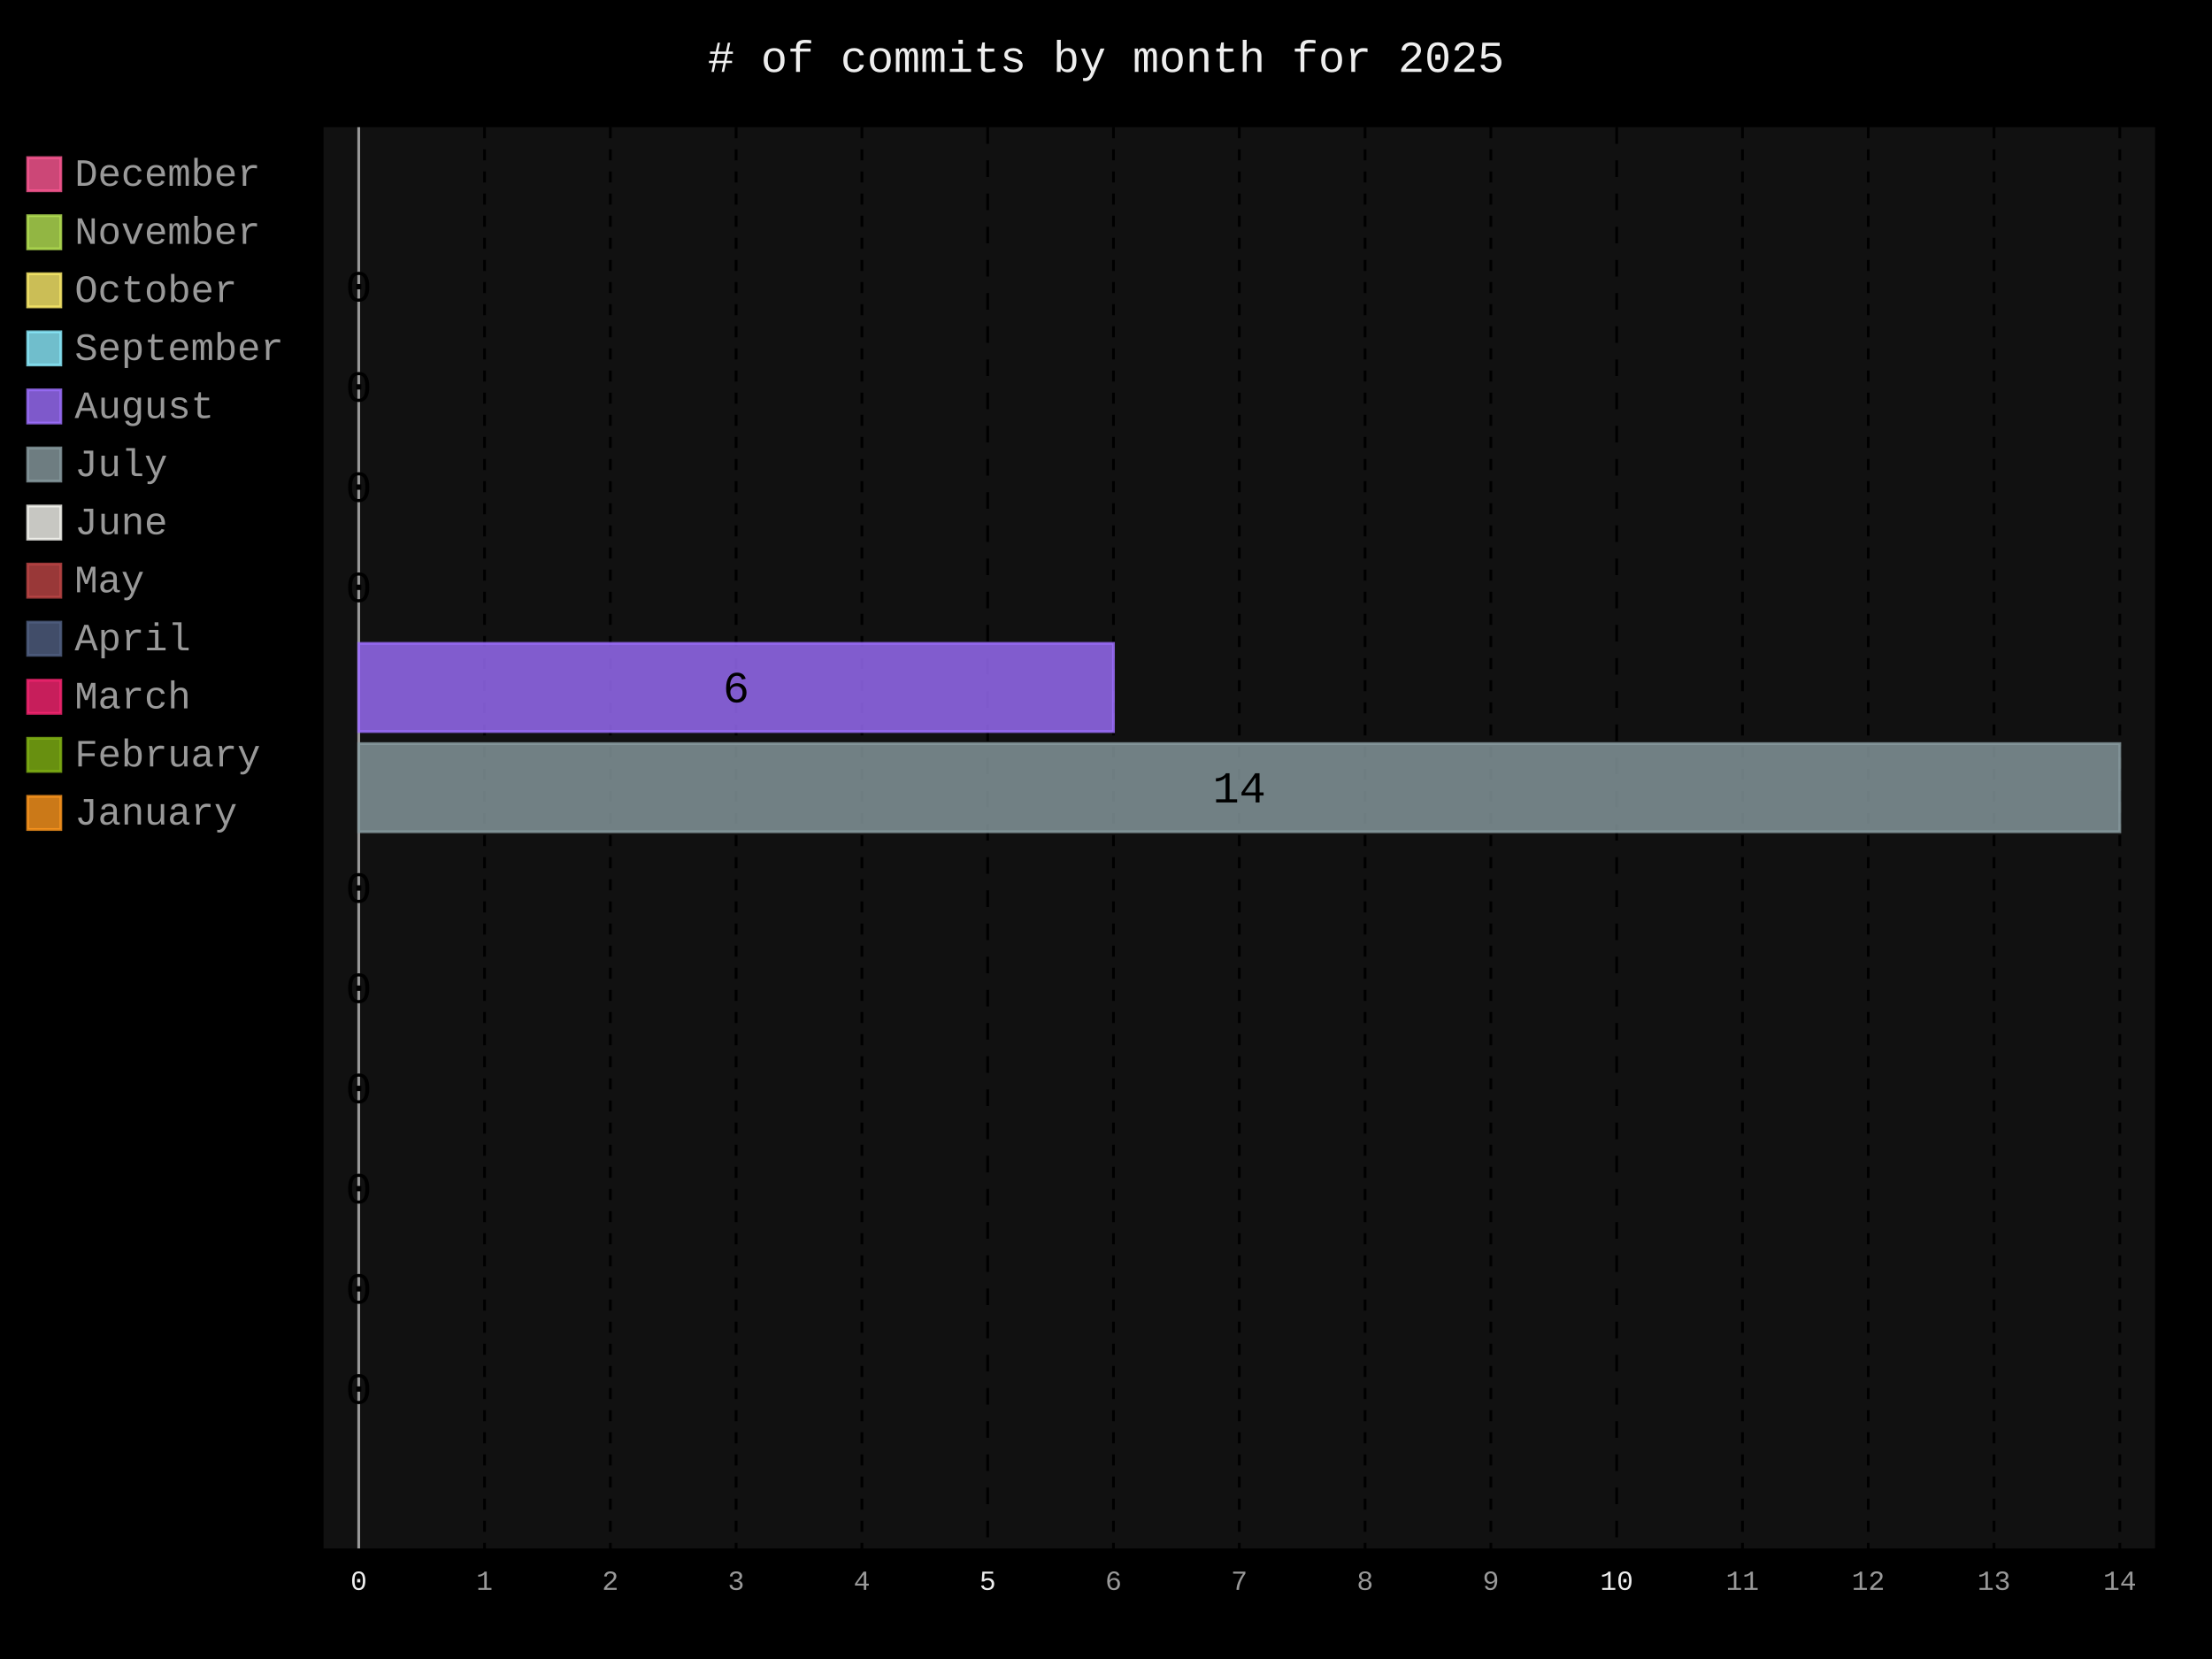
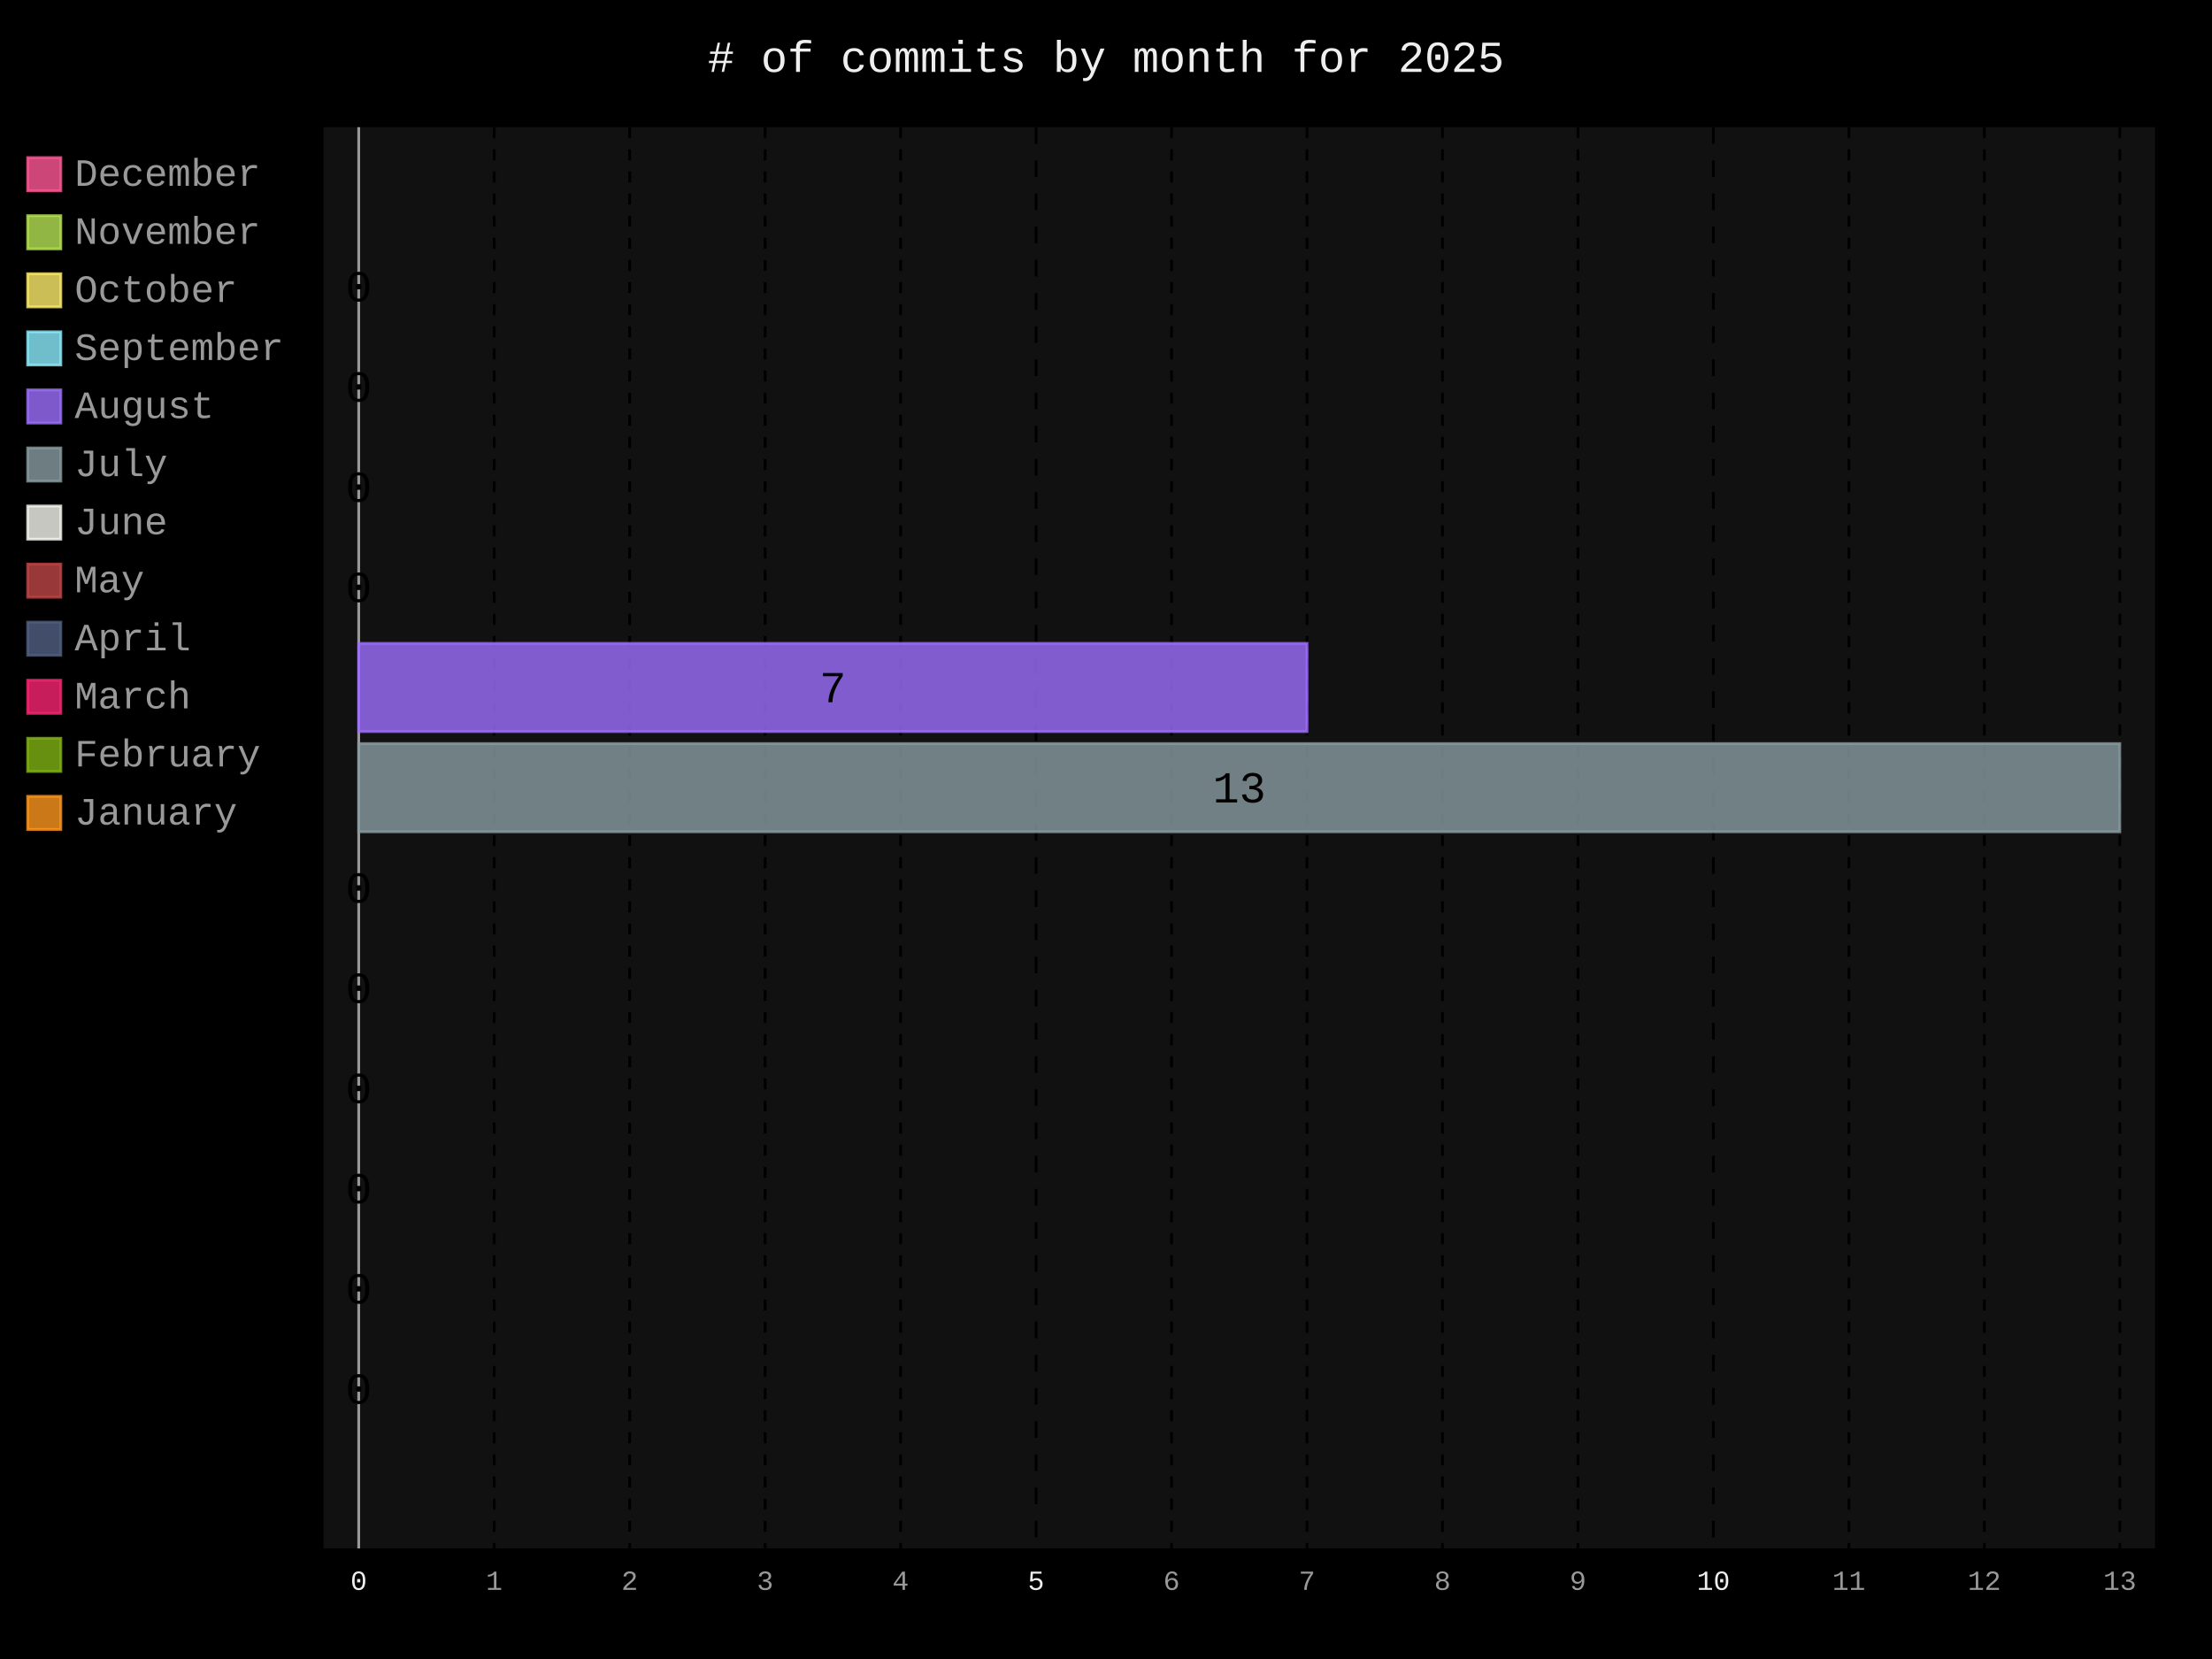
- <svg xmlns="http://www.w3.org/2000/svg" id="chart-4f622cd3-1380-48d0-90e3-47bac4b10264" class="pygal-chart" viewBox="0 0 800 600">
+ <svg xmlns="http://www.w3.org/2000/svg" id="chart-68e7ea5e-b80b-4ed1-b9aa-a1bf94bffd4c" class="pygal-chart" viewBox="0 0 800 600">
  <defs>
-     <style type="text/css">#chart-4f622cd3-1380-48d0-90e3-47bac4b10264{-webkit-user-select:none;-webkit-font-smoothing:antialiased;font-family:Consolas,"Liberation Mono",Menlo,Courier,monospace}#chart-4f622cd3-1380-48d0-90e3-47bac4b10264 .title{font-family:Consolas,"Liberation Mono",Menlo,Courier,monospace;font-size:16px}#chart-4f622cd3-1380-48d0-90e3-47bac4b10264 .legends .legend text{font-family:Consolas,"Liberation Mono",Menlo,Courier,monospace;font-size:14px}#chart-4f622cd3-1380-48d0-90e3-47bac4b10264 .axis text{font-family:Consolas,"Liberation Mono",Menlo,Courier,monospace;font-size:10px}#chart-4f622cd3-1380-48d0-90e3-47bac4b10264 .axis text.major{font-family:Consolas,"Liberation Mono",Menlo,Courier,monospace;font-size:10px}#chart-4f622cd3-1380-48d0-90e3-47bac4b10264 .text-overlay text.value{font-family:Consolas,"Liberation Mono",Menlo,Courier,monospace;font-size:16px}#chart-4f622cd3-1380-48d0-90e3-47bac4b10264 .text-overlay text.label{font-family:Consolas,"Liberation Mono",Menlo,Courier,monospace;font-size:10px}#chart-4f622cd3-1380-48d0-90e3-47bac4b10264 .tooltip{font-family:Consolas,"Liberation Mono",Menlo,Courier,monospace;font-size:14px}#chart-4f622cd3-1380-48d0-90e3-47bac4b10264 text.no_data{font-family:Consolas,"Liberation Mono",Menlo,Courier,monospace;font-size:64px}
- #chart-4f622cd3-1380-48d0-90e3-47bac4b10264{background-color:black}#chart-4f622cd3-1380-48d0-90e3-47bac4b10264 path,#chart-4f622cd3-1380-48d0-90e3-47bac4b10264 line,#chart-4f622cd3-1380-48d0-90e3-47bac4b10264 rect,#chart-4f622cd3-1380-48d0-90e3-47bac4b10264 circle{-webkit-transition:250ms;-moz-transition:250ms;transition:250ms}#chart-4f622cd3-1380-48d0-90e3-47bac4b10264 .graph &gt; .background{fill:black}#chart-4f622cd3-1380-48d0-90e3-47bac4b10264 .plot &gt; .background{fill:#111}#chart-4f622cd3-1380-48d0-90e3-47bac4b10264 .graph{fill:#999}#chart-4f622cd3-1380-48d0-90e3-47bac4b10264 text.no_data{fill:#eee}#chart-4f622cd3-1380-48d0-90e3-47bac4b10264 .title{fill:#eee}#chart-4f622cd3-1380-48d0-90e3-47bac4b10264 .legends .legend text{fill:#999}#chart-4f622cd3-1380-48d0-90e3-47bac4b10264 .legends .legend:hover text{fill:#eee}#chart-4f622cd3-1380-48d0-90e3-47bac4b10264 .axis .line{stroke:#eee}#chart-4f622cd3-1380-48d0-90e3-47bac4b10264 .axis .guide.line{stroke:#555}#chart-4f622cd3-1380-48d0-90e3-47bac4b10264 .axis .major.line{stroke:#999}#chart-4f622cd3-1380-48d0-90e3-47bac4b10264 .axis text.major{fill:#eee}#chart-4f622cd3-1380-48d0-90e3-47bac4b10264 .axis.y .guides:hover .guide.line,#chart-4f622cd3-1380-48d0-90e3-47bac4b10264 .line-graph .axis.x .guides:hover .guide.line,#chart-4f622cd3-1380-48d0-90e3-47bac4b10264 .stackedline-graph .axis.x .guides:hover .guide.line,#chart-4f622cd3-1380-48d0-90e3-47bac4b10264 .xy-graph .axis.x .guides:hover .guide.line{stroke:#eee}#chart-4f622cd3-1380-48d0-90e3-47bac4b10264 .axis .guides:hover text{fill:#eee}#chart-4f622cd3-1380-48d0-90e3-47bac4b10264 .reactive{fill-opacity:.8;stroke-opacity:.8;stroke-width:1}#chart-4f622cd3-1380-48d0-90e3-47bac4b10264 .ci{stroke:#999}#chart-4f622cd3-1380-48d0-90e3-47bac4b10264 .reactive.active,#chart-4f622cd3-1380-48d0-90e3-47bac4b10264 .active .reactive{fill-opacity:.4;stroke-opacity:.9;stroke-width:4}#chart-4f622cd3-1380-48d0-90e3-47bac4b10264 .ci .reactive.active{stroke-width:1.5}#chart-4f622cd3-1380-48d0-90e3-47bac4b10264 .series text{fill:#eee}#chart-4f622cd3-1380-48d0-90e3-47bac4b10264 .tooltip rect{fill:#111;stroke:#eee;-webkit-transition:opacity 250ms;-moz-transition:opacity 250ms;transition:opacity 250ms}#chart-4f622cd3-1380-48d0-90e3-47bac4b10264 .tooltip .label{fill:#999}#chart-4f622cd3-1380-48d0-90e3-47bac4b10264 .tooltip .label{fill:#999}#chart-4f622cd3-1380-48d0-90e3-47bac4b10264 .tooltip .legend{font-size:.8em;fill:#555}#chart-4f622cd3-1380-48d0-90e3-47bac4b10264 .tooltip .x_label{font-size:.6em;fill:#eee}#chart-4f622cd3-1380-48d0-90e3-47bac4b10264 .tooltip .xlink{font-size:.5em;text-decoration:underline}#chart-4f622cd3-1380-48d0-90e3-47bac4b10264 .tooltip .value{font-size:1.5em}#chart-4f622cd3-1380-48d0-90e3-47bac4b10264 .bound{font-size:.5em}#chart-4f622cd3-1380-48d0-90e3-47bac4b10264 .max-value{font-size:.75em;fill:#555}#chart-4f622cd3-1380-48d0-90e3-47bac4b10264 .map-element{fill:#111;stroke:#555 !important}#chart-4f622cd3-1380-48d0-90e3-47bac4b10264 .map-element .reactive{fill-opacity:inherit;stroke-opacity:inherit}#chart-4f622cd3-1380-48d0-90e3-47bac4b10264 .color-0,#chart-4f622cd3-1380-48d0-90e3-47bac4b10264 .color-0 a:visited{stroke:#ff5995;fill:#ff5995}#chart-4f622cd3-1380-48d0-90e3-47bac4b10264 .color-1,#chart-4f622cd3-1380-48d0-90e3-47bac4b10264 .color-1 a:visited{stroke:#b6e354;fill:#b6e354}#chart-4f622cd3-1380-48d0-90e3-47bac4b10264 .color-2,#chart-4f622cd3-1380-48d0-90e3-47bac4b10264 .color-2 a:visited{stroke:#feed6c;fill:#feed6c}#chart-4f622cd3-1380-48d0-90e3-47bac4b10264 .color-3,#chart-4f622cd3-1380-48d0-90e3-47bac4b10264 .color-3 a:visited{stroke:#8cedff;fill:#8cedff}#chart-4f622cd3-1380-48d0-90e3-47bac4b10264 .color-4,#chart-4f622cd3-1380-48d0-90e3-47bac4b10264 .color-4 a:visited{stroke:#9e6ffe;fill:#9e6ffe}#chart-4f622cd3-1380-48d0-90e3-47bac4b10264 .color-5,#chart-4f622cd3-1380-48d0-90e3-47bac4b10264 .color-5 a:visited{stroke:#899ca1;fill:#899ca1}#chart-4f622cd3-1380-48d0-90e3-47bac4b10264 .color-6,#chart-4f622cd3-1380-48d0-90e3-47bac4b10264 .color-6 a:visited{stroke:#f8f8f2;fill:#f8f8f2}#chart-4f622cd3-1380-48d0-90e3-47bac4b10264 .color-7,#chart-4f622cd3-1380-48d0-90e3-47bac4b10264 .color-7 a:visited{stroke:#bf4646;fill:#bf4646}#chart-4f622cd3-1380-48d0-90e3-47bac4b10264 .color-8,#chart-4f622cd3-1380-48d0-90e3-47bac4b10264 .color-8 a:visited{stroke:#516083;fill:#516083}#chart-4f622cd3-1380-48d0-90e3-47bac4b10264 .color-9,#chart-4f622cd3-1380-48d0-90e3-47bac4b10264 .color-9 a:visited{stroke:#f92672;fill:#f92672}#chart-4f622cd3-1380-48d0-90e3-47bac4b10264 .color-10,#chart-4f622cd3-1380-48d0-90e3-47bac4b10264 .color-10 a:visited{stroke:#82b414;fill:#82b414}#chart-4f622cd3-1380-48d0-90e3-47bac4b10264 .color-11,#chart-4f622cd3-1380-48d0-90e3-47bac4b10264 .color-11 a:visited{stroke:#fd971f;fill:#fd971f}#chart-4f622cd3-1380-48d0-90e3-47bac4b10264 .text-overlay .color-0 text{fill:black}#chart-4f622cd3-1380-48d0-90e3-47bac4b10264 .text-overlay .color-1 text{fill:black}#chart-4f622cd3-1380-48d0-90e3-47bac4b10264 .text-overlay .color-2 text{fill:black}#chart-4f622cd3-1380-48d0-90e3-47bac4b10264 .text-overlay .color-3 text{fill:black}#chart-4f622cd3-1380-48d0-90e3-47bac4b10264 .text-overlay .color-4 text{fill:black}#chart-4f622cd3-1380-48d0-90e3-47bac4b10264 .text-overlay .color-5 text{fill:black}#chart-4f622cd3-1380-48d0-90e3-47bac4b10264 .text-overlay .color-6 text{fill:black}#chart-4f622cd3-1380-48d0-90e3-47bac4b10264 .text-overlay .color-7 text{fill:black}#chart-4f622cd3-1380-48d0-90e3-47bac4b10264 .text-overlay .color-8 text{fill:black}#chart-4f622cd3-1380-48d0-90e3-47bac4b10264 .text-overlay .color-9 text{fill:black}#chart-4f622cd3-1380-48d0-90e3-47bac4b10264 .text-overlay .color-10 text{fill:black}#chart-4f622cd3-1380-48d0-90e3-47bac4b10264 .text-overlay .color-11 text{fill:black}
- #chart-4f622cd3-1380-48d0-90e3-47bac4b10264 text.no_data{text-anchor:middle}#chart-4f622cd3-1380-48d0-90e3-47bac4b10264 .guide.line{fill:none}#chart-4f622cd3-1380-48d0-90e3-47bac4b10264 .centered{text-anchor:middle}#chart-4f622cd3-1380-48d0-90e3-47bac4b10264 .title{text-anchor:middle}#chart-4f622cd3-1380-48d0-90e3-47bac4b10264 .legends .legend text{fill-opacity:1}#chart-4f622cd3-1380-48d0-90e3-47bac4b10264 .axis.x text{text-anchor:middle}#chart-4f622cd3-1380-48d0-90e3-47bac4b10264 .axis.x:not(.web) text[transform]{text-anchor:start}#chart-4f622cd3-1380-48d0-90e3-47bac4b10264 .axis.x:not(.web) text[transform].backwards{text-anchor:end}#chart-4f622cd3-1380-48d0-90e3-47bac4b10264 .axis.y text{text-anchor:end}#chart-4f622cd3-1380-48d0-90e3-47bac4b10264 .axis.y text[transform].backwards{text-anchor:start}#chart-4f622cd3-1380-48d0-90e3-47bac4b10264 .axis.y2 text{text-anchor:start}#chart-4f622cd3-1380-48d0-90e3-47bac4b10264 .axis.y2 text[transform].backwards{text-anchor:end}#chart-4f622cd3-1380-48d0-90e3-47bac4b10264 .axis .guide.line{stroke-dasharray:4,4;stroke:black}#chart-4f622cd3-1380-48d0-90e3-47bac4b10264 .axis .major.guide.line{stroke-dasharray:6,6;stroke:black}#chart-4f622cd3-1380-48d0-90e3-47bac4b10264 .horizontal .axis.y .guide.line,#chart-4f622cd3-1380-48d0-90e3-47bac4b10264 .horizontal .axis.y2 .guide.line,#chart-4f622cd3-1380-48d0-90e3-47bac4b10264 .vertical .axis.x .guide.line{opacity:0}#chart-4f622cd3-1380-48d0-90e3-47bac4b10264 .horizontal .axis.always_show .guide.line,#chart-4f622cd3-1380-48d0-90e3-47bac4b10264 .vertical .axis.always_show .guide.line{opacity:1 !important}#chart-4f622cd3-1380-48d0-90e3-47bac4b10264 .axis.y .guides:hover .guide.line,#chart-4f622cd3-1380-48d0-90e3-47bac4b10264 .axis.y2 .guides:hover .guide.line,#chart-4f622cd3-1380-48d0-90e3-47bac4b10264 .axis.x .guides:hover .guide.line{opacity:1}#chart-4f622cd3-1380-48d0-90e3-47bac4b10264 .axis .guides:hover text{opacity:1}#chart-4f622cd3-1380-48d0-90e3-47bac4b10264 .nofill{fill:none}#chart-4f622cd3-1380-48d0-90e3-47bac4b10264 .subtle-fill{fill-opacity:.2}#chart-4f622cd3-1380-48d0-90e3-47bac4b10264 .dot{stroke-width:1px;fill-opacity:1;stroke-opacity:1}#chart-4f622cd3-1380-48d0-90e3-47bac4b10264 .dot.active{stroke-width:5px}#chart-4f622cd3-1380-48d0-90e3-47bac4b10264 .dot.negative{fill:transparent}#chart-4f622cd3-1380-48d0-90e3-47bac4b10264 text,#chart-4f622cd3-1380-48d0-90e3-47bac4b10264 tspan{stroke:none !important}#chart-4f622cd3-1380-48d0-90e3-47bac4b10264 .series text.active{opacity:1}#chart-4f622cd3-1380-48d0-90e3-47bac4b10264 .tooltip rect{fill-opacity:.95;stroke-width:.5}#chart-4f622cd3-1380-48d0-90e3-47bac4b10264 .tooltip text{fill-opacity:1}#chart-4f622cd3-1380-48d0-90e3-47bac4b10264 .showable{visibility:hidden}#chart-4f622cd3-1380-48d0-90e3-47bac4b10264 .showable.shown{visibility:visible}#chart-4f622cd3-1380-48d0-90e3-47bac4b10264 .gauge-background{fill:rgba(229,229,229,1);stroke:none}#chart-4f622cd3-1380-48d0-90e3-47bac4b10264 .bg-lines{stroke:black;stroke-width:2px}</style>
+     <style type="text/css">#chart-68e7ea5e-b80b-4ed1-b9aa-a1bf94bffd4c{-webkit-user-select:none;-webkit-font-smoothing:antialiased;font-family:Consolas,"Liberation Mono",Menlo,Courier,monospace}#chart-68e7ea5e-b80b-4ed1-b9aa-a1bf94bffd4c .title{font-family:Consolas,"Liberation Mono",Menlo,Courier,monospace;font-size:16px}#chart-68e7ea5e-b80b-4ed1-b9aa-a1bf94bffd4c .legends .legend text{font-family:Consolas,"Liberation Mono",Menlo,Courier,monospace;font-size:14px}#chart-68e7ea5e-b80b-4ed1-b9aa-a1bf94bffd4c .axis text{font-family:Consolas,"Liberation Mono",Menlo,Courier,monospace;font-size:10px}#chart-68e7ea5e-b80b-4ed1-b9aa-a1bf94bffd4c .axis text.major{font-family:Consolas,"Liberation Mono",Menlo,Courier,monospace;font-size:10px}#chart-68e7ea5e-b80b-4ed1-b9aa-a1bf94bffd4c .text-overlay text.value{font-family:Consolas,"Liberation Mono",Menlo,Courier,monospace;font-size:16px}#chart-68e7ea5e-b80b-4ed1-b9aa-a1bf94bffd4c .text-overlay text.label{font-family:Consolas,"Liberation Mono",Menlo,Courier,monospace;font-size:10px}#chart-68e7ea5e-b80b-4ed1-b9aa-a1bf94bffd4c .tooltip{font-family:Consolas,"Liberation Mono",Menlo,Courier,monospace;font-size:14px}#chart-68e7ea5e-b80b-4ed1-b9aa-a1bf94bffd4c text.no_data{font-family:Consolas,"Liberation Mono",Menlo,Courier,monospace;font-size:64px}
+ #chart-68e7ea5e-b80b-4ed1-b9aa-a1bf94bffd4c{background-color:black}#chart-68e7ea5e-b80b-4ed1-b9aa-a1bf94bffd4c path,#chart-68e7ea5e-b80b-4ed1-b9aa-a1bf94bffd4c line,#chart-68e7ea5e-b80b-4ed1-b9aa-a1bf94bffd4c rect,#chart-68e7ea5e-b80b-4ed1-b9aa-a1bf94bffd4c circle{-webkit-transition:250ms;-moz-transition:250ms;transition:250ms}#chart-68e7ea5e-b80b-4ed1-b9aa-a1bf94bffd4c .graph &gt; .background{fill:black}#chart-68e7ea5e-b80b-4ed1-b9aa-a1bf94bffd4c .plot &gt; .background{fill:#111}#chart-68e7ea5e-b80b-4ed1-b9aa-a1bf94bffd4c .graph{fill:#999}#chart-68e7ea5e-b80b-4ed1-b9aa-a1bf94bffd4c text.no_data{fill:#eee}#chart-68e7ea5e-b80b-4ed1-b9aa-a1bf94bffd4c .title{fill:#eee}#chart-68e7ea5e-b80b-4ed1-b9aa-a1bf94bffd4c .legends .legend text{fill:#999}#chart-68e7ea5e-b80b-4ed1-b9aa-a1bf94bffd4c .legends .legend:hover text{fill:#eee}#chart-68e7ea5e-b80b-4ed1-b9aa-a1bf94bffd4c .axis .line{stroke:#eee}#chart-68e7ea5e-b80b-4ed1-b9aa-a1bf94bffd4c .axis .guide.line{stroke:#555}#chart-68e7ea5e-b80b-4ed1-b9aa-a1bf94bffd4c .axis .major.line{stroke:#999}#chart-68e7ea5e-b80b-4ed1-b9aa-a1bf94bffd4c .axis text.major{fill:#eee}#chart-68e7ea5e-b80b-4ed1-b9aa-a1bf94bffd4c .axis.y .guides:hover .guide.line,#chart-68e7ea5e-b80b-4ed1-b9aa-a1bf94bffd4c .line-graph .axis.x .guides:hover .guide.line,#chart-68e7ea5e-b80b-4ed1-b9aa-a1bf94bffd4c .stackedline-graph .axis.x .guides:hover .guide.line,#chart-68e7ea5e-b80b-4ed1-b9aa-a1bf94bffd4c .xy-graph .axis.x .guides:hover .guide.line{stroke:#eee}#chart-68e7ea5e-b80b-4ed1-b9aa-a1bf94bffd4c .axis .guides:hover text{fill:#eee}#chart-68e7ea5e-b80b-4ed1-b9aa-a1bf94bffd4c .reactive{fill-opacity:.8;stroke-opacity:.8;stroke-width:1}#chart-68e7ea5e-b80b-4ed1-b9aa-a1bf94bffd4c .ci{stroke:#999}#chart-68e7ea5e-b80b-4ed1-b9aa-a1bf94bffd4c .reactive.active,#chart-68e7ea5e-b80b-4ed1-b9aa-a1bf94bffd4c .active .reactive{fill-opacity:.4;stroke-opacity:.9;stroke-width:4}#chart-68e7ea5e-b80b-4ed1-b9aa-a1bf94bffd4c .ci .reactive.active{stroke-width:1.5}#chart-68e7ea5e-b80b-4ed1-b9aa-a1bf94bffd4c .series text{fill:#eee}#chart-68e7ea5e-b80b-4ed1-b9aa-a1bf94bffd4c .tooltip rect{fill:#111;stroke:#eee;-webkit-transition:opacity 250ms;-moz-transition:opacity 250ms;transition:opacity 250ms}#chart-68e7ea5e-b80b-4ed1-b9aa-a1bf94bffd4c .tooltip .label{fill:#999}#chart-68e7ea5e-b80b-4ed1-b9aa-a1bf94bffd4c .tooltip .label{fill:#999}#chart-68e7ea5e-b80b-4ed1-b9aa-a1bf94bffd4c .tooltip .legend{font-size:.8em;fill:#555}#chart-68e7ea5e-b80b-4ed1-b9aa-a1bf94bffd4c .tooltip .x_label{font-size:.6em;fill:#eee}#chart-68e7ea5e-b80b-4ed1-b9aa-a1bf94bffd4c .tooltip .xlink{font-size:.5em;text-decoration:underline}#chart-68e7ea5e-b80b-4ed1-b9aa-a1bf94bffd4c .tooltip .value{font-size:1.5em}#chart-68e7ea5e-b80b-4ed1-b9aa-a1bf94bffd4c .bound{font-size:.5em}#chart-68e7ea5e-b80b-4ed1-b9aa-a1bf94bffd4c .max-value{font-size:.75em;fill:#555}#chart-68e7ea5e-b80b-4ed1-b9aa-a1bf94bffd4c .map-element{fill:#111;stroke:#555 !important}#chart-68e7ea5e-b80b-4ed1-b9aa-a1bf94bffd4c .map-element .reactive{fill-opacity:inherit;stroke-opacity:inherit}#chart-68e7ea5e-b80b-4ed1-b9aa-a1bf94bffd4c .color-0,#chart-68e7ea5e-b80b-4ed1-b9aa-a1bf94bffd4c .color-0 a:visited{stroke:#ff5995;fill:#ff5995}#chart-68e7ea5e-b80b-4ed1-b9aa-a1bf94bffd4c .color-1,#chart-68e7ea5e-b80b-4ed1-b9aa-a1bf94bffd4c .color-1 a:visited{stroke:#b6e354;fill:#b6e354}#chart-68e7ea5e-b80b-4ed1-b9aa-a1bf94bffd4c .color-2,#chart-68e7ea5e-b80b-4ed1-b9aa-a1bf94bffd4c .color-2 a:visited{stroke:#feed6c;fill:#feed6c}#chart-68e7ea5e-b80b-4ed1-b9aa-a1bf94bffd4c .color-3,#chart-68e7ea5e-b80b-4ed1-b9aa-a1bf94bffd4c .color-3 a:visited{stroke:#8cedff;fill:#8cedff}#chart-68e7ea5e-b80b-4ed1-b9aa-a1bf94bffd4c .color-4,#chart-68e7ea5e-b80b-4ed1-b9aa-a1bf94bffd4c .color-4 a:visited{stroke:#9e6ffe;fill:#9e6ffe}#chart-68e7ea5e-b80b-4ed1-b9aa-a1bf94bffd4c .color-5,#chart-68e7ea5e-b80b-4ed1-b9aa-a1bf94bffd4c .color-5 a:visited{stroke:#899ca1;fill:#899ca1}#chart-68e7ea5e-b80b-4ed1-b9aa-a1bf94bffd4c .color-6,#chart-68e7ea5e-b80b-4ed1-b9aa-a1bf94bffd4c .color-6 a:visited{stroke:#f8f8f2;fill:#f8f8f2}#chart-68e7ea5e-b80b-4ed1-b9aa-a1bf94bffd4c .color-7,#chart-68e7ea5e-b80b-4ed1-b9aa-a1bf94bffd4c .color-7 a:visited{stroke:#bf4646;fill:#bf4646}#chart-68e7ea5e-b80b-4ed1-b9aa-a1bf94bffd4c .color-8,#chart-68e7ea5e-b80b-4ed1-b9aa-a1bf94bffd4c .color-8 a:visited{stroke:#516083;fill:#516083}#chart-68e7ea5e-b80b-4ed1-b9aa-a1bf94bffd4c .color-9,#chart-68e7ea5e-b80b-4ed1-b9aa-a1bf94bffd4c .color-9 a:visited{stroke:#f92672;fill:#f92672}#chart-68e7ea5e-b80b-4ed1-b9aa-a1bf94bffd4c .color-10,#chart-68e7ea5e-b80b-4ed1-b9aa-a1bf94bffd4c .color-10 a:visited{stroke:#82b414;fill:#82b414}#chart-68e7ea5e-b80b-4ed1-b9aa-a1bf94bffd4c .color-11,#chart-68e7ea5e-b80b-4ed1-b9aa-a1bf94bffd4c .color-11 a:visited{stroke:#fd971f;fill:#fd971f}#chart-68e7ea5e-b80b-4ed1-b9aa-a1bf94bffd4c .text-overlay .color-0 text{fill:black}#chart-68e7ea5e-b80b-4ed1-b9aa-a1bf94bffd4c .text-overlay .color-1 text{fill:black}#chart-68e7ea5e-b80b-4ed1-b9aa-a1bf94bffd4c .text-overlay .color-2 text{fill:black}#chart-68e7ea5e-b80b-4ed1-b9aa-a1bf94bffd4c .text-overlay .color-3 text{fill:black}#chart-68e7ea5e-b80b-4ed1-b9aa-a1bf94bffd4c .text-overlay .color-4 text{fill:black}#chart-68e7ea5e-b80b-4ed1-b9aa-a1bf94bffd4c .text-overlay .color-5 text{fill:black}#chart-68e7ea5e-b80b-4ed1-b9aa-a1bf94bffd4c .text-overlay .color-6 text{fill:black}#chart-68e7ea5e-b80b-4ed1-b9aa-a1bf94bffd4c .text-overlay .color-7 text{fill:black}#chart-68e7ea5e-b80b-4ed1-b9aa-a1bf94bffd4c .text-overlay .color-8 text{fill:black}#chart-68e7ea5e-b80b-4ed1-b9aa-a1bf94bffd4c .text-overlay .color-9 text{fill:black}#chart-68e7ea5e-b80b-4ed1-b9aa-a1bf94bffd4c .text-overlay .color-10 text{fill:black}#chart-68e7ea5e-b80b-4ed1-b9aa-a1bf94bffd4c .text-overlay .color-11 text{fill:black}
+ #chart-68e7ea5e-b80b-4ed1-b9aa-a1bf94bffd4c text.no_data{text-anchor:middle}#chart-68e7ea5e-b80b-4ed1-b9aa-a1bf94bffd4c .guide.line{fill:none}#chart-68e7ea5e-b80b-4ed1-b9aa-a1bf94bffd4c .centered{text-anchor:middle}#chart-68e7ea5e-b80b-4ed1-b9aa-a1bf94bffd4c .title{text-anchor:middle}#chart-68e7ea5e-b80b-4ed1-b9aa-a1bf94bffd4c .legends .legend text{fill-opacity:1}#chart-68e7ea5e-b80b-4ed1-b9aa-a1bf94bffd4c .axis.x text{text-anchor:middle}#chart-68e7ea5e-b80b-4ed1-b9aa-a1bf94bffd4c .axis.x:not(.web) text[transform]{text-anchor:start}#chart-68e7ea5e-b80b-4ed1-b9aa-a1bf94bffd4c .axis.x:not(.web) text[transform].backwards{text-anchor:end}#chart-68e7ea5e-b80b-4ed1-b9aa-a1bf94bffd4c .axis.y text{text-anchor:end}#chart-68e7ea5e-b80b-4ed1-b9aa-a1bf94bffd4c .axis.y text[transform].backwards{text-anchor:start}#chart-68e7ea5e-b80b-4ed1-b9aa-a1bf94bffd4c .axis.y2 text{text-anchor:start}#chart-68e7ea5e-b80b-4ed1-b9aa-a1bf94bffd4c .axis.y2 text[transform].backwards{text-anchor:end}#chart-68e7ea5e-b80b-4ed1-b9aa-a1bf94bffd4c .axis .guide.line{stroke-dasharray:4,4;stroke:black}#chart-68e7ea5e-b80b-4ed1-b9aa-a1bf94bffd4c .axis .major.guide.line{stroke-dasharray:6,6;stroke:black}#chart-68e7ea5e-b80b-4ed1-b9aa-a1bf94bffd4c .horizontal .axis.y .guide.line,#chart-68e7ea5e-b80b-4ed1-b9aa-a1bf94bffd4c .horizontal .axis.y2 .guide.line,#chart-68e7ea5e-b80b-4ed1-b9aa-a1bf94bffd4c .vertical .axis.x .guide.line{opacity:0}#chart-68e7ea5e-b80b-4ed1-b9aa-a1bf94bffd4c .horizontal .axis.always_show .guide.line,#chart-68e7ea5e-b80b-4ed1-b9aa-a1bf94bffd4c .vertical .axis.always_show .guide.line{opacity:1 !important}#chart-68e7ea5e-b80b-4ed1-b9aa-a1bf94bffd4c .axis.y .guides:hover .guide.line,#chart-68e7ea5e-b80b-4ed1-b9aa-a1bf94bffd4c .axis.y2 .guides:hover .guide.line,#chart-68e7ea5e-b80b-4ed1-b9aa-a1bf94bffd4c .axis.x .guides:hover .guide.line{opacity:1}#chart-68e7ea5e-b80b-4ed1-b9aa-a1bf94bffd4c .axis .guides:hover text{opacity:1}#chart-68e7ea5e-b80b-4ed1-b9aa-a1bf94bffd4c .nofill{fill:none}#chart-68e7ea5e-b80b-4ed1-b9aa-a1bf94bffd4c .subtle-fill{fill-opacity:.2}#chart-68e7ea5e-b80b-4ed1-b9aa-a1bf94bffd4c .dot{stroke-width:1px;fill-opacity:1;stroke-opacity:1}#chart-68e7ea5e-b80b-4ed1-b9aa-a1bf94bffd4c .dot.active{stroke-width:5px}#chart-68e7ea5e-b80b-4ed1-b9aa-a1bf94bffd4c .dot.negative{fill:transparent}#chart-68e7ea5e-b80b-4ed1-b9aa-a1bf94bffd4c text,#chart-68e7ea5e-b80b-4ed1-b9aa-a1bf94bffd4c tspan{stroke:none !important}#chart-68e7ea5e-b80b-4ed1-b9aa-a1bf94bffd4c .series text.active{opacity:1}#chart-68e7ea5e-b80b-4ed1-b9aa-a1bf94bffd4c .tooltip rect{fill-opacity:.95;stroke-width:.5}#chart-68e7ea5e-b80b-4ed1-b9aa-a1bf94bffd4c .tooltip text{fill-opacity:1}#chart-68e7ea5e-b80b-4ed1-b9aa-a1bf94bffd4c .showable{visibility:hidden}#chart-68e7ea5e-b80b-4ed1-b9aa-a1bf94bffd4c .showable.shown{visibility:visible}#chart-68e7ea5e-b80b-4ed1-b9aa-a1bf94bffd4c .gauge-background{fill:rgba(229,229,229,1);stroke:none}#chart-68e7ea5e-b80b-4ed1-b9aa-a1bf94bffd4c .bg-lines{stroke:black;stroke-width:2px}</style>
  </defs>
  <g class="graph horizontalbar-graph horizontal">
    <rect x="0" y="0" width="800" height="600" class="background" />
    <g transform="translate(117, 46)" class="plot">
      <rect x="0" y="0" width="662.4" height="514" class="background" />
      <g class="axis x always_show">
        <g class="guides">
          <path d="M12.738 0 v514" class="axis major line" />
          <text x="12.738" y="529.0" class="major">0</text>
        </g>
        <g class="guides">
-           <path d="M58.233 0 v514" class="guide line" />
-           <text x="58.233" y="529.0" class="">1</text>
-         </g>
-         <g class="guides">
-           <path d="M103.727 0 v514" class="guide line" />
-           <text x="103.727" y="529.0" class="">2</text>
-         </g>
-         <g class="guides">
-           <path d="M149.222 0 v514" class="guide line" />
-           <text x="149.222" y="529.0" class="">3</text>
-         </g>
-         <g class="guides">
-           <path d="M194.716 0 v514" class="guide line" />
-           <text x="194.716" y="529.0" class="">4</text>
-         </g>
-         <g class="guides">
-           <path d="M240.211 0 v514" class="major guide line" />
-           <text x="240.211" y="529.0" class="major">5</text>
-         </g>
-         <g class="guides">
-           <path d="M285.705 0 v514" class="guide line" />
-           <text x="285.705" y="529.0" class="">6</text>
-         </g>
-         <g class="guides">
-           <path d="M331.2 0 v514" class="guide line" />
-           <text x="331.2" y="529.0" class="">7</text>
-         </g>
-         <g class="guides">
-           <path d="M376.695 0 v514" class="guide line" />
-           <text x="376.695" y="529.0" class="">8</text>
-         </g>
-         <g class="guides">
-           <path d="M422.189 0 v514" class="guide line" />
-           <text x="422.189" y="529.0" class="">9</text>
-         </g>
-         <g class="guides">
-           <path d="M467.684 0 v514" class="major guide line" />
-           <text x="467.684" y="529.0" class="major">10</text>
-         </g>
-         <g class="guides">
-           <path d="M513.178 0 v514" class="guide line" />
-           <text x="513.178" y="529.0" class="">11</text>
-         </g>
-         <g class="guides">
-           <path d="M558.673 0 v514" class="guide line" />
-           <text x="558.673" y="529.0" class="">12</text>
-         </g>
-         <g class="guides">
-           <path d="M604.167 0 v514" class="guide line" />
-           <text x="604.167" y="529.0" class="">13</text>
+           <path d="M61.733 0 v514" class="guide line" />
+           <text x="61.733" y="529.0" class="">1</text>
+         </g>
+         <g class="guides">
+           <path d="M110.727 0 v514" class="guide line" />
+           <text x="110.727" y="529.0" class="">2</text>
+         </g>
+         <g class="guides">
+           <path d="M159.721 0 v514" class="guide line" />
+           <text x="159.721" y="529.0" class="">3</text>
+         </g>
+         <g class="guides">
+           <path d="M208.715 0 v514" class="guide line" />
+           <text x="208.715" y="529.0" class="">4</text>
+         </g>
+         <g class="guides">
+           <path d="M257.709 0 v514" class="major guide line" />
+           <text x="257.709" y="529.0" class="major">5</text>
+         </g>
+         <g class="guides">
+           <path d="M306.703 0 v514" class="guide line" />
+           <text x="306.703" y="529.0" class="">6</text>
+         </g>
+         <g class="guides">
+           <path d="M355.697 0 v514" class="guide line" />
+           <text x="355.697" y="529.0" class="">7</text>
+         </g>
+         <g class="guides">
+           <path d="M404.691 0 v514" class="guide line" />
+           <text x="404.691" y="529.0" class="">8</text>
+         </g>
+         <g class="guides">
+           <path d="M453.685 0 v514" class="guide line" />
+           <text x="453.685" y="529.0" class="">9</text>
+         </g>
+         <g class="guides">
+           <path d="M502.679 0 v514" class="major guide line" />
+           <text x="502.679" y="529.0" class="major">10</text>
+         </g>
+         <g class="guides">
+           <path d="M551.673 0 v514" class="guide line" />
+           <text x="551.673" y="529.0" class="">11</text>
+         </g>
+         <g class="guides">
+           <path d="M600.667 0 v514" class="guide line" />
+           <text x="600.667" y="529.0" class="">12</text>
        </g>
        <g class="guides">
          <path d="M649.662 0 v514" class="guide line" />
-           <text x="649.662" y="529.0" class="">14</text>
+           <text x="649.662" y="529.0" class="">13</text>
        </g>
      </g>
      <g class="series serie-11 color-11">
        <g class="bars">
          <g class="bar">
            <rect x="12.738" y="440.393" rx="0" ry="0" height="31.894" class="rect reactive tooltip-trigger" />
          </g>
        </g>
      </g>
      <g class="series serie-10 color-10">
        <g class="bars">
          <g class="bar">
            <rect x="12.738" y="404.149" rx="0" ry="0" height="31.894" class="rect reactive tooltip-trigger" />
          </g>
        </g>
      </g>
      <g class="series serie-9 color-9">
        <g class="bars">
          <g class="bar">
            <rect x="12.738" y="367.905" rx="0" ry="0" height="31.894" class="rect reactive tooltip-trigger" />
          </g>
        </g>
      </g>
      <g class="series serie-8 color-8">
        <g class="bars">
          <g class="bar">
            <rect x="12.738" y="331.662" rx="0" ry="0" height="31.894" class="rect reactive tooltip-trigger" />
          </g>
        </g>
      </g>
      <g class="series serie-7 color-7">
        <g class="bars">
          <g class="bar">
            <rect x="12.738" y="295.418" rx="0" ry="0" height="31.894" class="rect reactive tooltip-trigger" />
          </g>
        </g>
      </g>
      <g class="series serie-6 color-6">
        <g class="bars">
          <g class="bar">
            <rect x="12.738" y="259.175" rx="0" ry="0" height="31.894" class="rect reactive tooltip-trigger" />
          </g>
        </g>
      </g>
      <g class="series serie-5 color-5">
        <g class="bars">
          <g class="bar">
            <rect x="12.738" y="222.931" rx="0" ry="0" width="636.923" height="31.894" class="rect reactive tooltip-trigger" />
          </g>
        </g>
      </g>
      <g class="series serie-4 color-4">
        <g class="bars">
          <g class="bar">
-             <rect x="12.738" y="186.687" rx="0" ry="0" width="272.967" height="31.894" class="rect reactive tooltip-trigger" />
+             <rect x="12.738" y="186.687" rx="0" ry="0" width="342.959" height="31.894" class="rect reactive tooltip-trigger" />
          </g>
        </g>
      </g>
      <g class="series serie-3 color-3">
        <g class="bars">
          <g class="bar">
            <rect x="12.738" y="150.444" rx="0" ry="0" height="31.894" class="rect reactive tooltip-trigger" />
          </g>
        </g>
      </g>
      <g class="series serie-2 color-2">
        <g class="bars">
          <g class="bar">
            <rect x="12.738" y="114.2" rx="0" ry="0" height="31.894" class="rect reactive tooltip-trigger" />
          </g>
        </g>
      </g>
      <g class="series serie-1 color-1">
        <g class="bars">
          <g class="bar">
            <rect x="12.738" y="77.957" rx="0" ry="0" height="31.894" class="rect reactive tooltip-trigger" />
          </g>
        </g>
      </g>
      <g class="series serie-0 color-0">
        <g class="bars">
          <g class="bar">
            <rect x="12.738" y="41.713" rx="0" ry="0" height="31.894" class="rect reactive tooltip-trigger" />
          </g>
        </g>
      </g>
    </g>
    <g class="titles">
      <text x="400.0" y="26" class="title plot_title"># of commits by month for 2025</text>
    </g>
    <g transform="translate(117, 46)" class="plot overlay">
      <g class="series serie-11 color-11" />
      <g class="series serie-10 color-10" />
      <g class="series serie-9 color-9" />
      <g class="series serie-8 color-8" />
      <g class="series serie-7 color-7" />
      <g class="series serie-6 color-6" />
      <g class="series serie-5 color-5" />
      <g class="series serie-4 color-4" />
      <g class="series serie-3 color-3" />
      <g class="series serie-2 color-2" />
      <g class="series serie-1 color-1" />
      <g class="series serie-0 color-0" />
    </g>
    <g transform="translate(117, 46)" class="plot text-overlay">
      <g class="series serie-11 color-11">
        <text text-anchor="middle" x="12.738" y="461.673" class="value">0</text>
      </g>
      <g class="series serie-10 color-10">
        <text text-anchor="middle" x="12.738" y="425.429" class="value">0</text>
      </g>
      <g class="series serie-9 color-9">
        <text text-anchor="middle" x="12.738" y="389.186" class="value">0</text>
      </g>
      <g class="series serie-8 color-8">
        <text text-anchor="middle" x="12.738" y="352.942" class="value">0</text>
      </g>
      <g class="series serie-7 color-7">
        <text text-anchor="middle" x="12.738" y="316.699" class="value">0</text>
      </g>
      <g class="series serie-6 color-6">
        <text text-anchor="middle" x="12.738" y="280.455" class="value">0</text>
      </g>
      <g class="series serie-5 color-5">
-         <text text-anchor="middle" x="331.2" y="244.212" class="value">14</text>
+         <text text-anchor="middle" x="331.2" y="244.212" class="value">13</text>
      </g>
      <g class="series serie-4 color-4">
-         <text text-anchor="middle" x="149.222" y="207.968" class="value">6</text>
+         <text text-anchor="middle" x="184.218" y="207.968" class="value">7</text>
      </g>
      <g class="series serie-3 color-3">
        <text text-anchor="middle" x="12.738" y="171.724" class="value">0</text>
      </g>
      <g class="series serie-2 color-2">
        <text text-anchor="middle" x="12.738" y="135.481" class="value">0</text>
      </g>
      <g class="series serie-1 color-1">
        <text text-anchor="middle" x="12.738" y="99.237" class="value">0</text>
      </g>
      <g class="series serie-0 color-0">
        <text text-anchor="middle" x="12.738" y="62.994" class="value">0</text>
      </g>
    </g>
    <g transform="translate(117, 46)" class="plot tooltip-overlay">
      <g transform="translate(0 0)" style="opacity: 0" class="tooltip">
        <rect rx="0" ry="0" width="0" height="0" class="tooltip-box" />
        <g class="text" />
      </g>
    </g>
    <g transform="translate(10, 56)" class="legends">
      <g id="activate-serie-0" class="legend reactive activate-serie">
        <rect x="0.0" y="1.0" width="12" height="12" class="color-0 reactive" />
        <text x="17.0" y="11.2">December</text>
      </g>
      <g id="activate-serie-1" class="legend reactive activate-serie">
        <rect x="0.0" y="22.0" width="12" height="12" class="color-1 reactive" />
        <text x="17.0" y="32.2">November</text>
      </g>
      <g id="activate-serie-2" class="legend reactive activate-serie">
        <rect x="0.0" y="43.0" width="12" height="12" class="color-2 reactive" />
        <text x="17.0" y="53.2">October</text>
      </g>
      <g id="activate-serie-3" class="legend reactive activate-serie">
        <rect x="0.0" y="64.0" width="12" height="12" class="color-3 reactive" />
        <text x="17.0" y="74.2">September</text>
      </g>
      <g id="activate-serie-4" class="legend reactive activate-serie">
        <rect x="0.0" y="85.0" width="12" height="12" class="color-4 reactive" />
        <text x="17.0" y="95.2">August</text>
      </g>
      <g id="activate-serie-5" class="legend reactive activate-serie">
        <rect x="0.0" y="106.0" width="12" height="12" class="color-5 reactive" />
        <text x="17.0" y="116.2">July</text>
      </g>
      <g id="activate-serie-6" class="legend reactive activate-serie">
        <rect x="0.0" y="127.0" width="12" height="12" class="color-6 reactive" />
        <text x="17.0" y="137.2">June</text>
      </g>
      <g id="activate-serie-7" class="legend reactive activate-serie">
        <rect x="0.0" y="148.0" width="12" height="12" class="color-7 reactive" />
        <text x="17.0" y="158.2">May</text>
      </g>
      <g id="activate-serie-8" class="legend reactive activate-serie">
        <rect x="0.0" y="169.0" width="12" height="12" class="color-8 reactive" />
        <text x="17.0" y="179.2">April</text>
      </g>
      <g id="activate-serie-9" class="legend reactive activate-serie">
        <rect x="0.0" y="190.0" width="12" height="12" class="color-9 reactive" />
        <text x="17.0" y="200.2">March</text>
      </g>
      <g id="activate-serie-10" class="legend reactive activate-serie">
        <rect x="0.0" y="211.0" width="12" height="12" class="color-10 reactive" />
        <text x="17.0" y="221.2">February</text>
      </g>
      <g id="activate-serie-11" class="legend reactive activate-serie">
        <rect x="0.0" y="232.0" width="12" height="12" class="color-11 reactive" />
        <text x="17.0" y="242.2">January</text>
      </g>
    </g>
    <g transform="translate(790, 56)" class="legends" />
  </g>
</svg>
